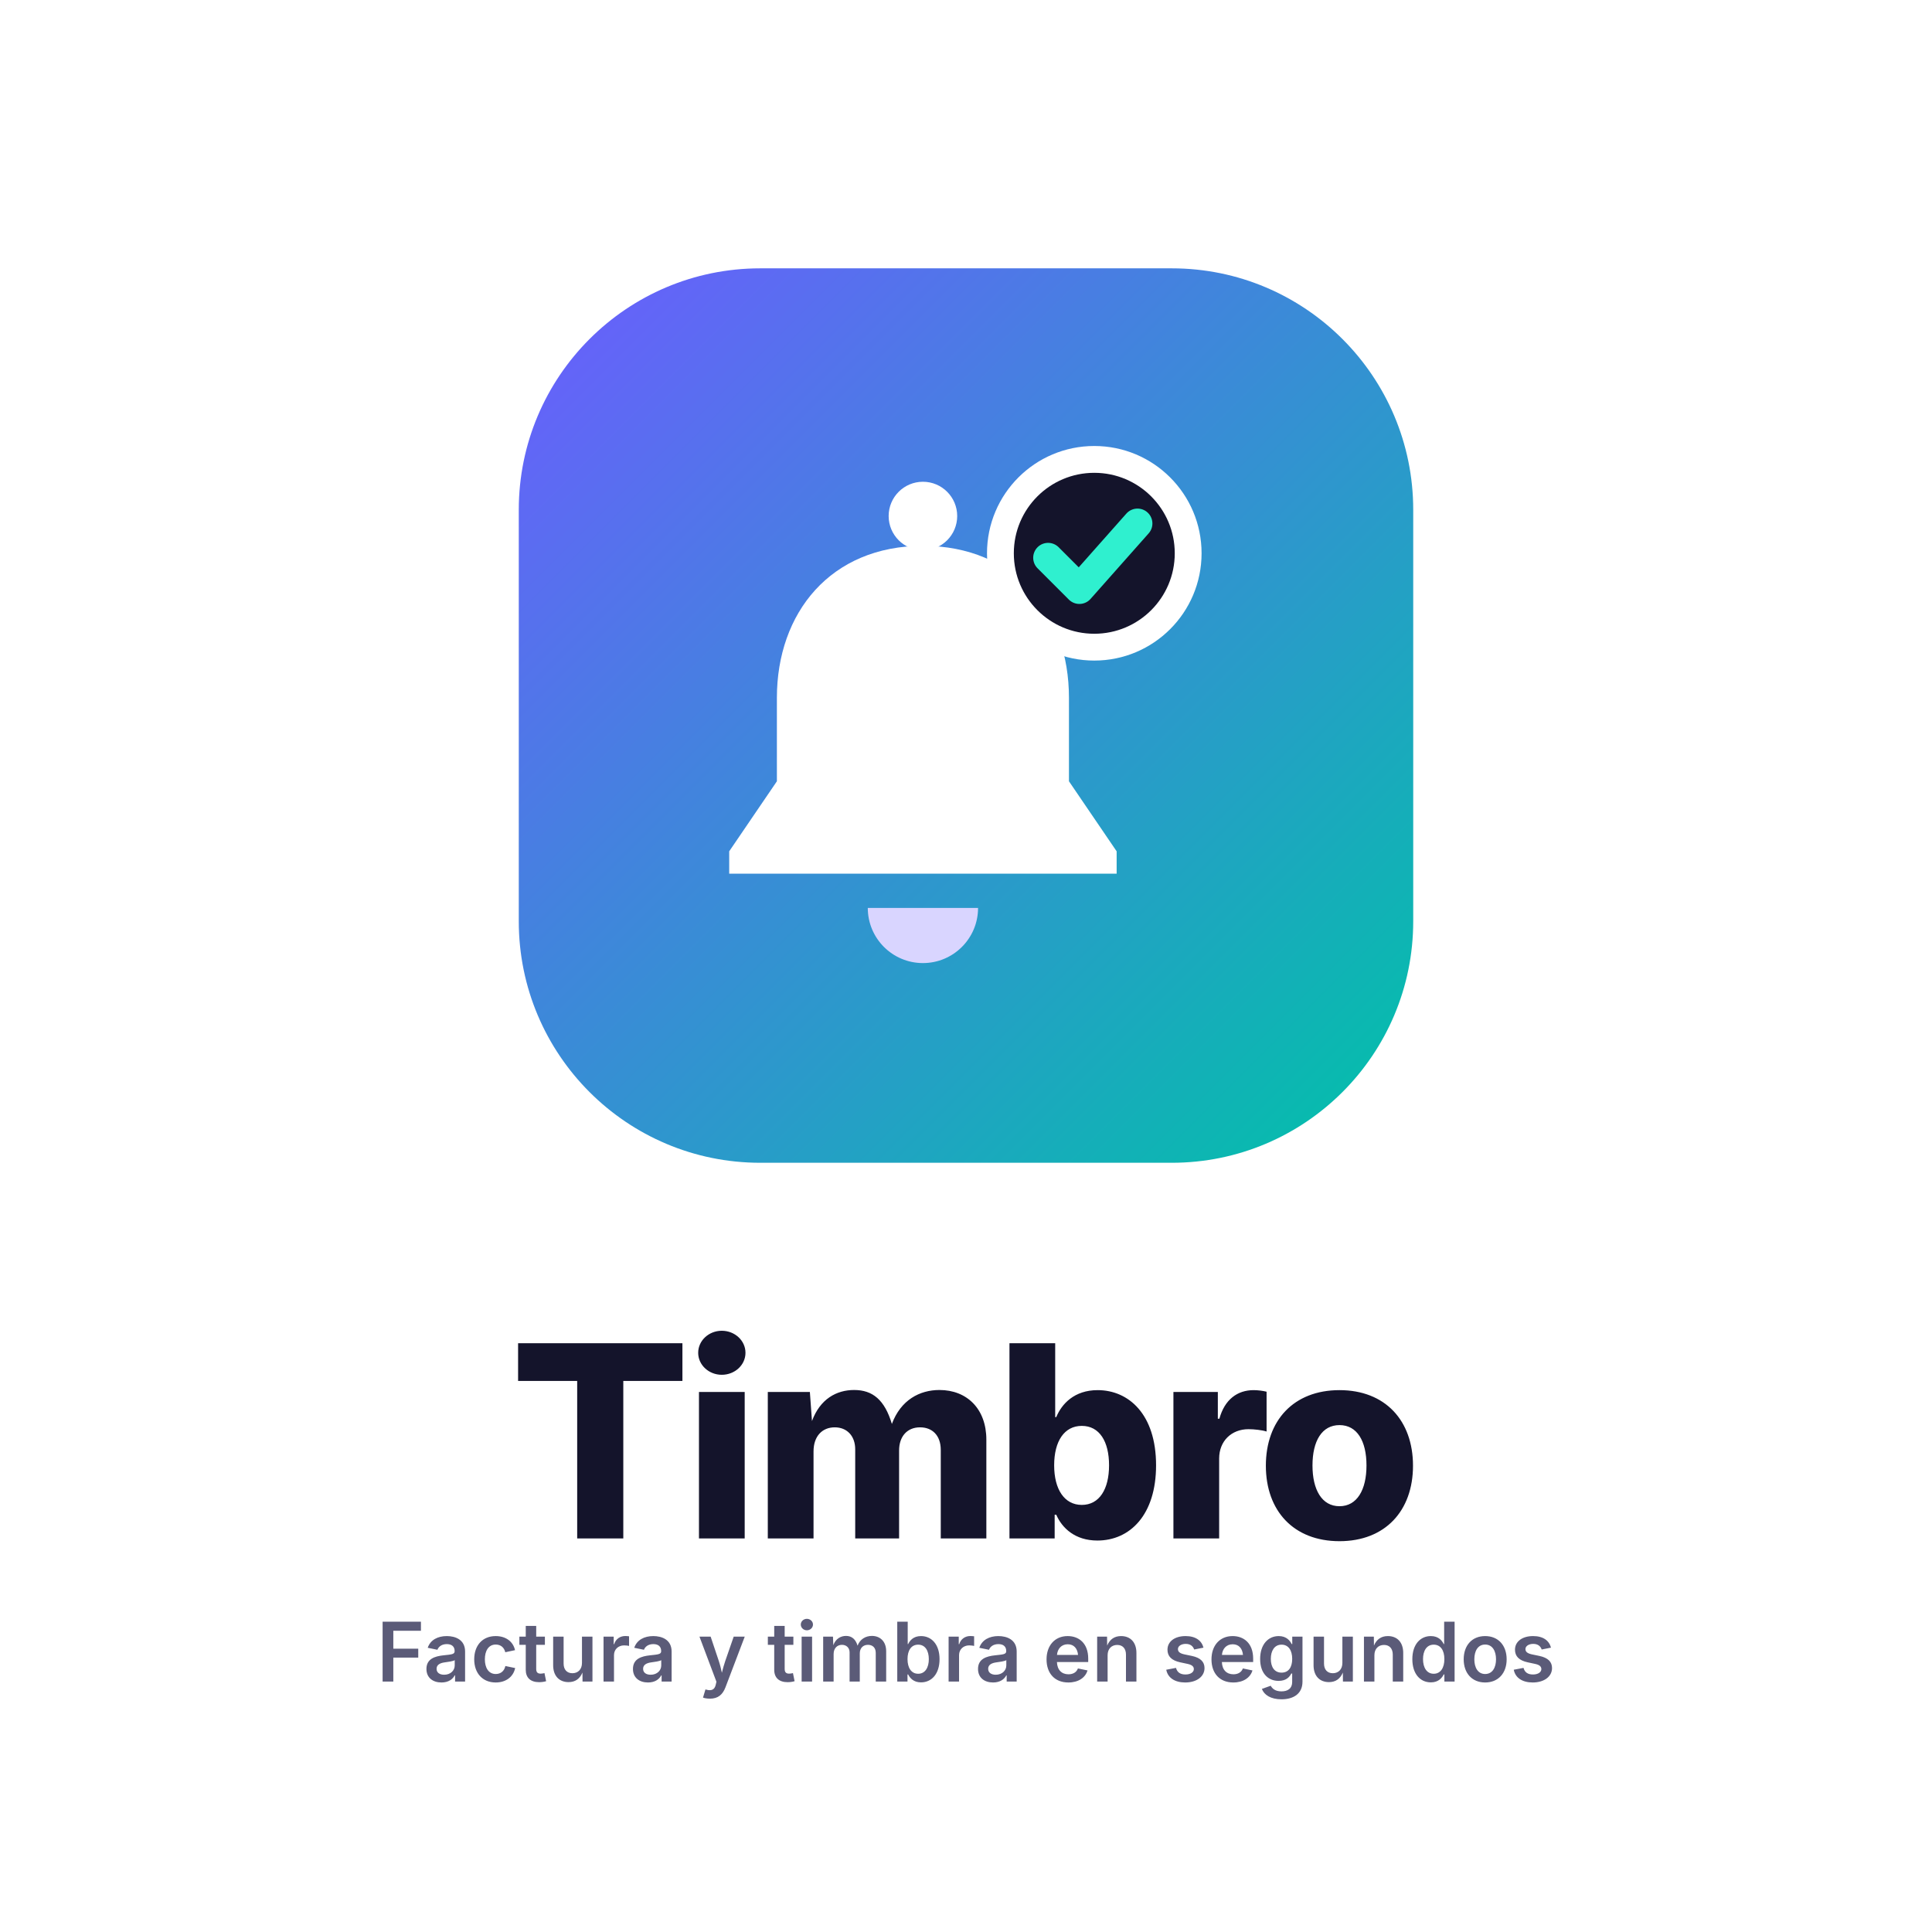
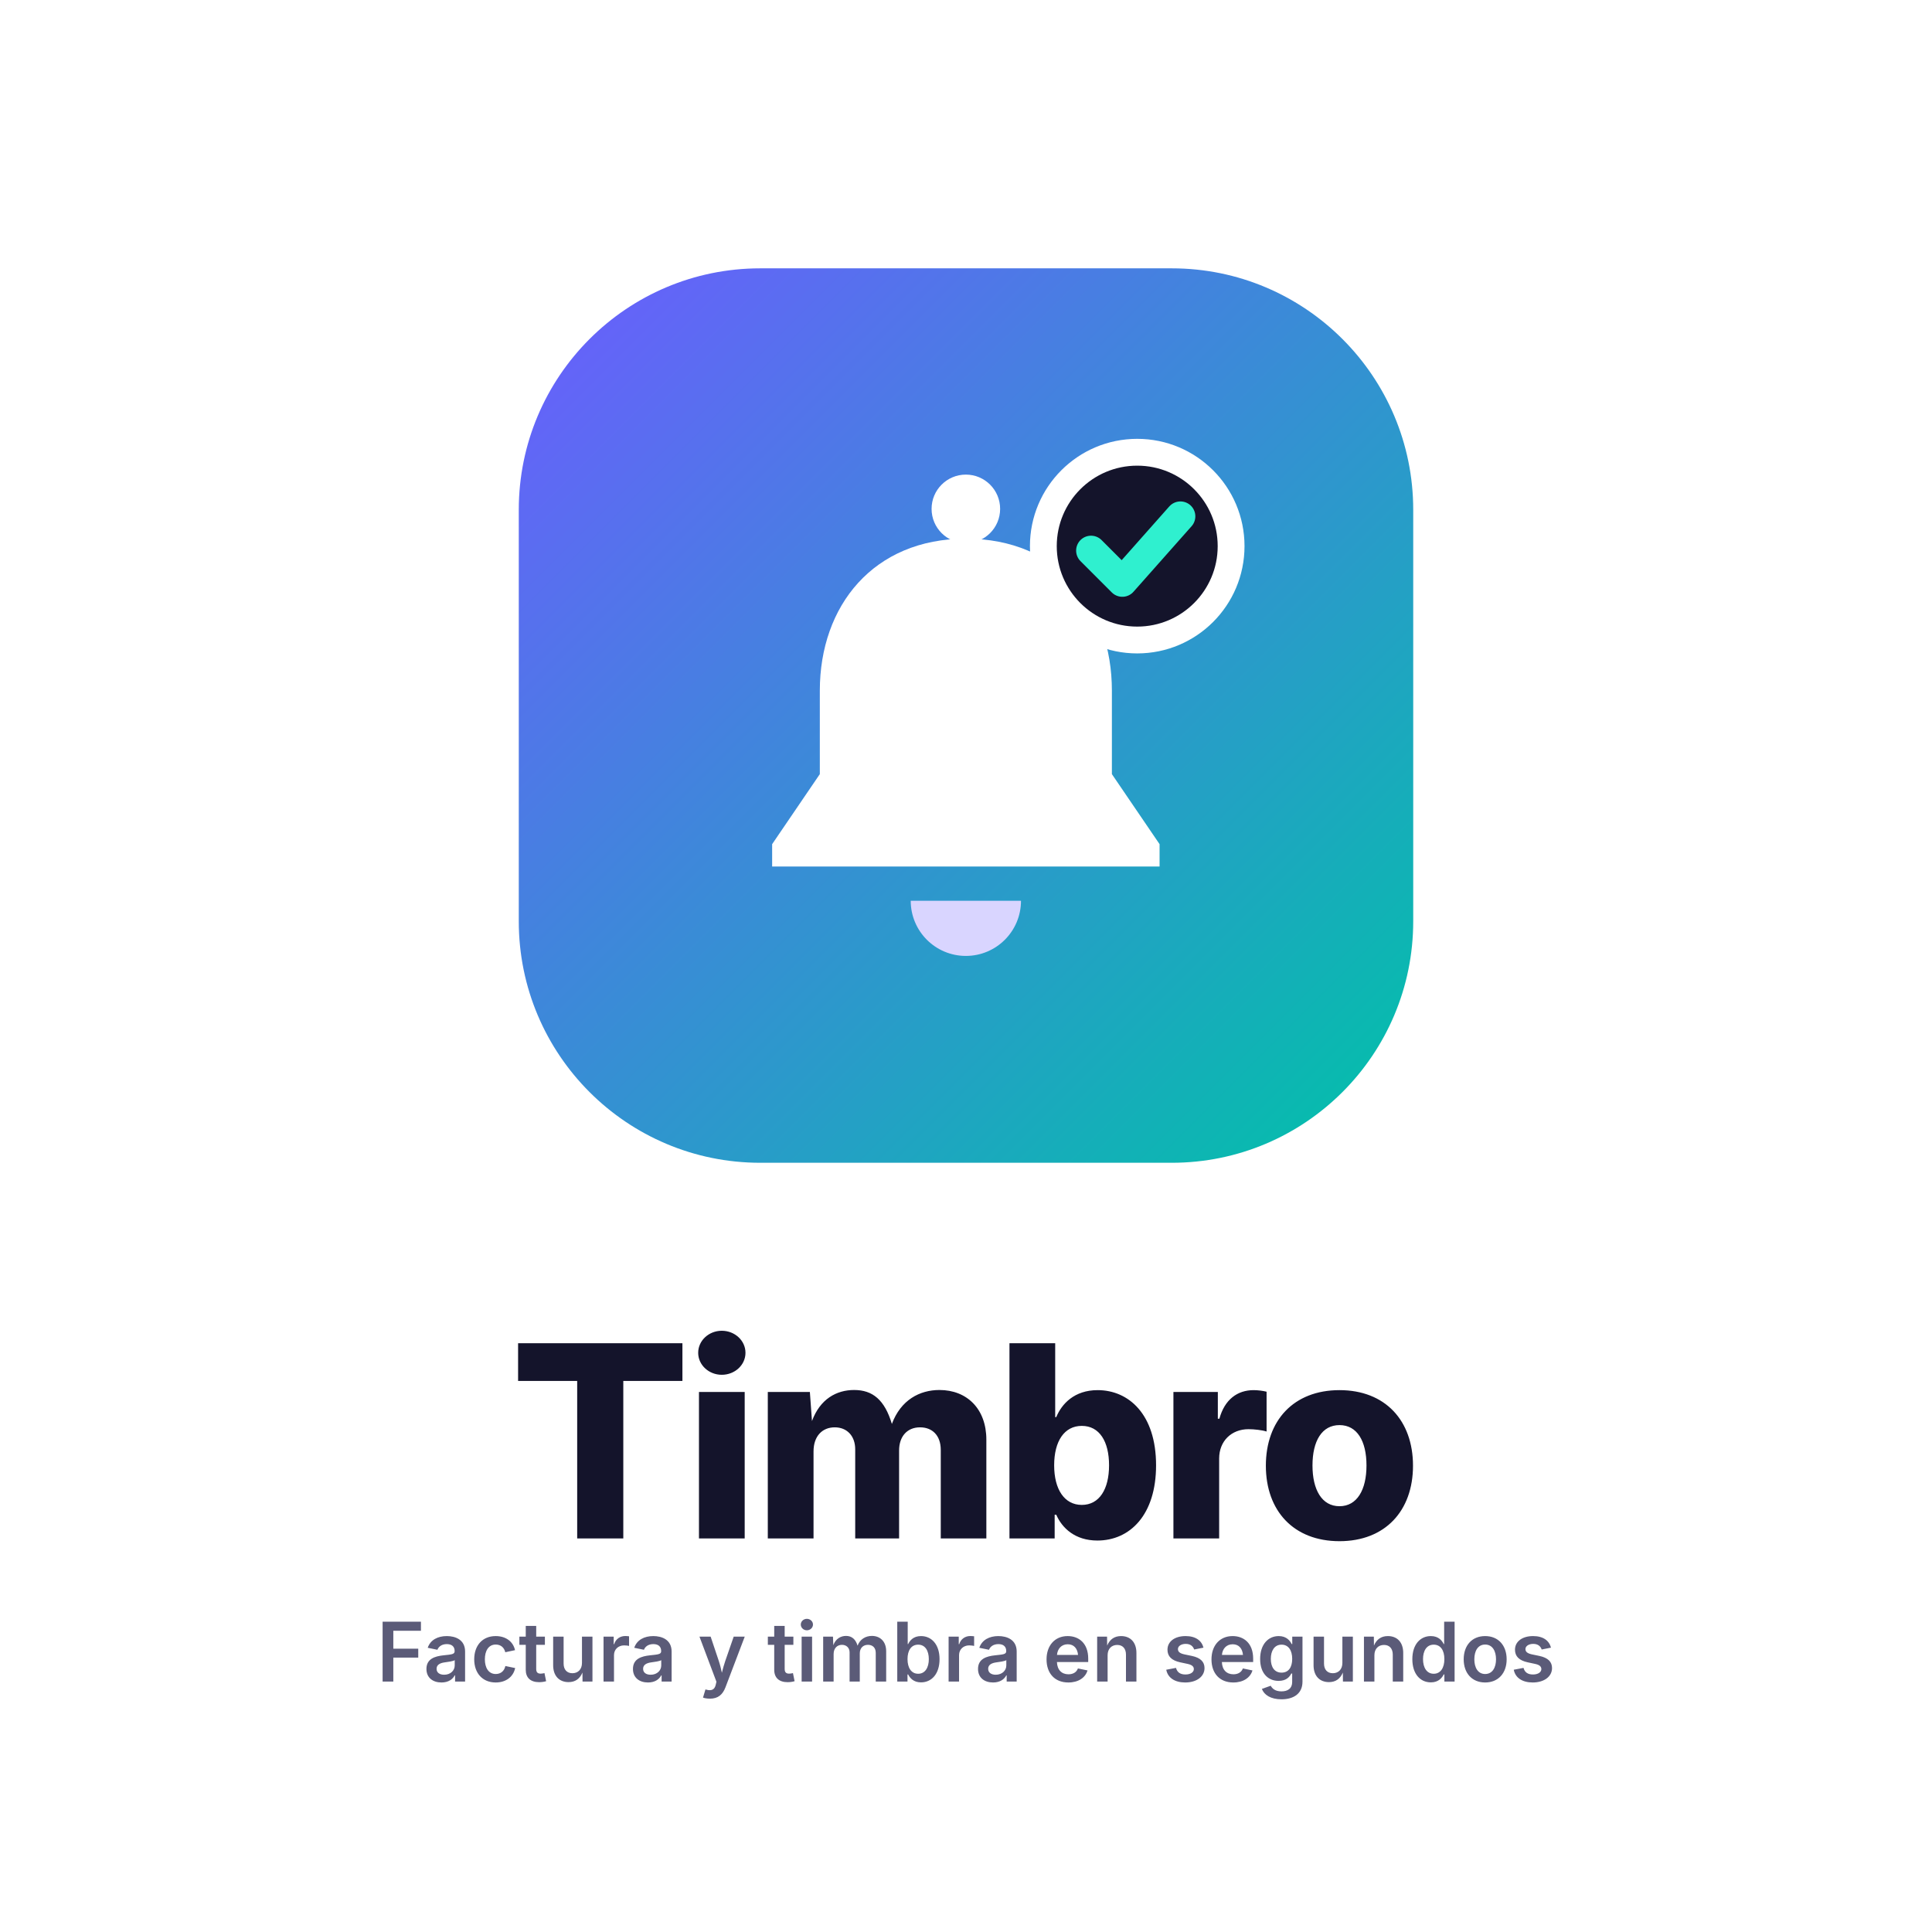
<svg xmlns="http://www.w3.org/2000/svg" viewBox="0 0 1080 1080">
  <defs>
    <linearGradient id="g" x1="0" y1="0" x2="1" y2="1">
      <stop offset="0" stop-color="#6c5cff" />
      <stop offset="1" stop-color="#00c2a8" />
    </linearGradient>
  </defs>
  <rect width="1080" height="1080" fill="#fff" />
  <rect x="290" y="150" width="500" height="500" rx="135" fill="url(#g)" />
  <text x="540" y="860" text-anchor="middle" font-family="Inter,Arial,sans-serif" font-weight="800" font-size="150" fill="#14142b" letter-spacing="-4">Timbro</text>
  <text x="540" y="940" text-anchor="middle" font-family="Inter,Arial,sans-serif" font-weight="600" font-size="46" fill="#5b5b78">Factura y timbra en segundos</text>
-   <g transform="translate(316 201) scale(8.33)">
+   <g transform="translate(340 197) scale(8.33)">
    <circle cx="24" cy="10.5" r="2.3" fill="#fff" />
    <path d="M24 12.5c-6.2 0-9.8 4.5-9.8 10.2v5.6l-3.2 4.7v1.5h26v-1.5l-3.2-4.7v-5.6c0-5.7-3.6-10.2-9.8-10.2z" fill="#fff" />
    <path d="M20.3 36.8a3.7 3.7 0 0 0 7.4 0z" fill="#d9d5ff" />
    <circle cx="35.5" cy="13" r="6.3" fill="#14142b" stroke="#fff" stroke-width="1.8" />
    <path d="M32.4 13.3l2.1 2.1 3.9-4.4" fill="none" stroke="#2ff0cf" stroke-width="2" stroke-linecap="round" stroke-linejoin="round" />
  </g>
</svg>
